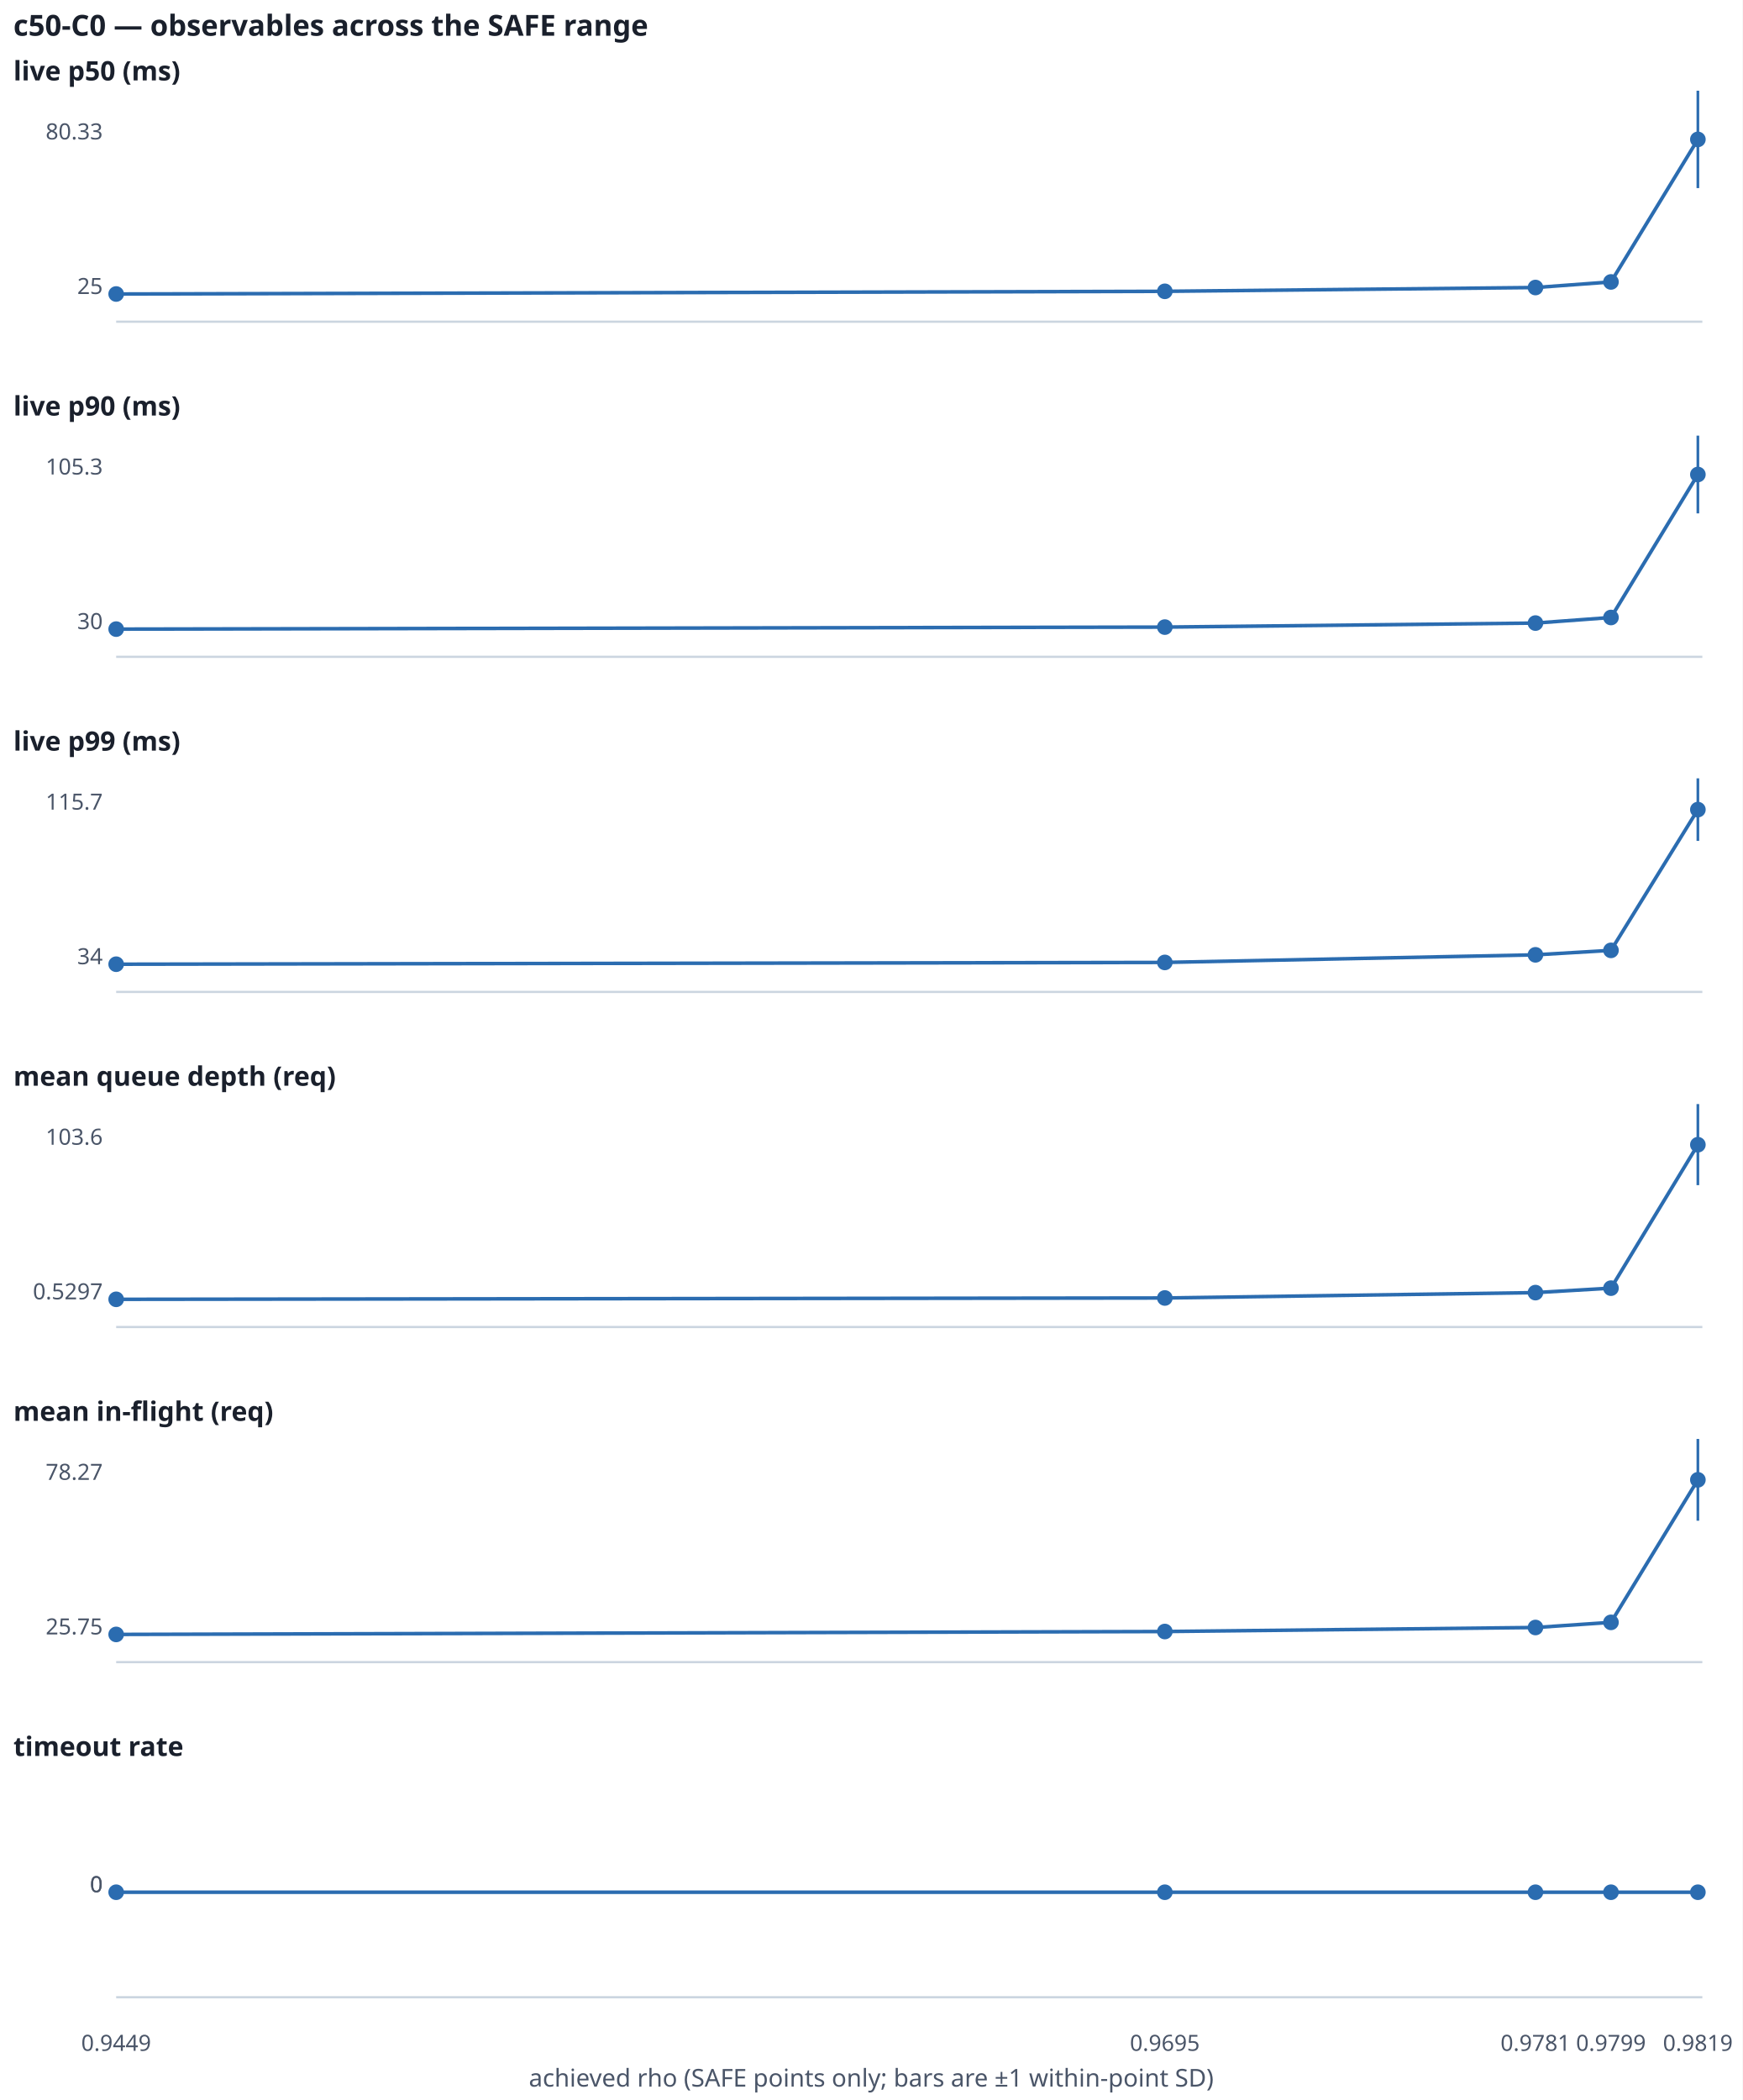
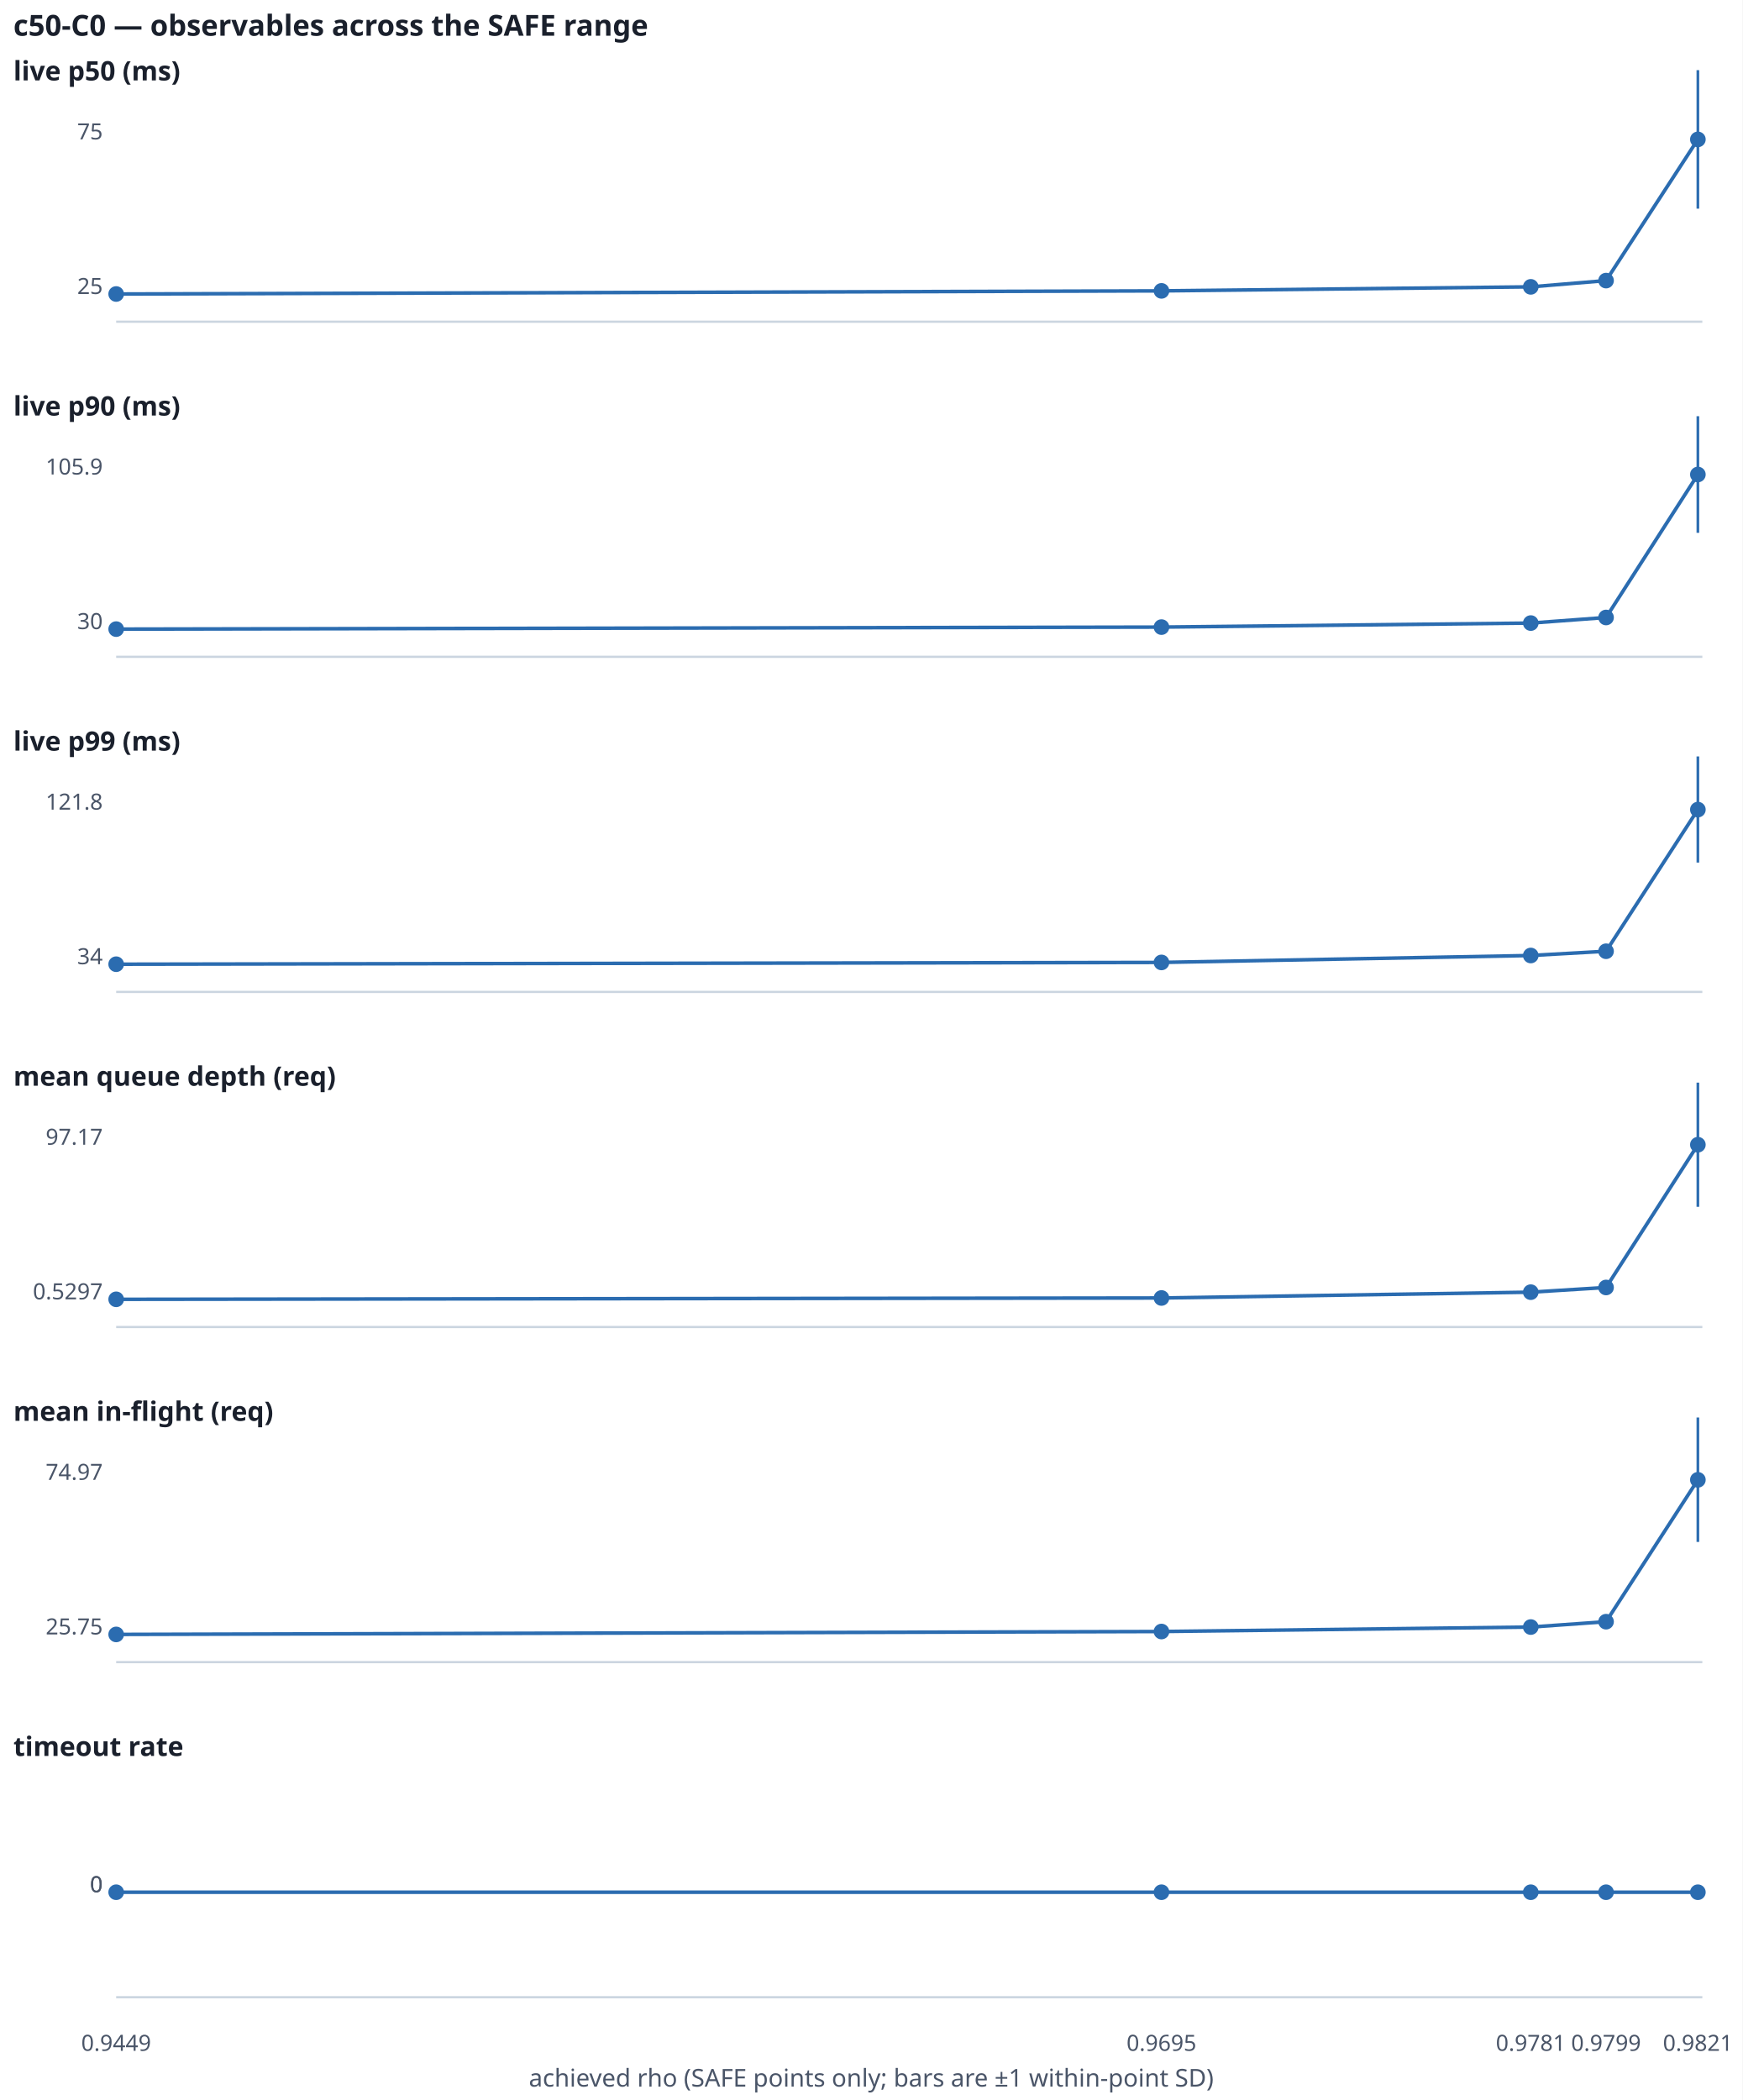
<svg xmlns="http://www.w3.org/2000/svg" width="780" height="940" viewBox="0 0 780 940">
  <rect width="780" height="940" fill="#ffffff" />
  <text x="6" y="16" font-family="system-ui,sans-serif" font-size="13" font-weight="700" fill="#1a202c">c50-C0 — observables across the SAFE range</text>
  <g transform="translate(0,22)">
    <g transform="translate(0,0)">
      <text x="6" y="14" font-family="system-ui,sans-serif" font-size="12" font-weight="600" fill="#1a202c">live p50 (ms)</text>
      <line x1="52" y1="122.0" x2="762" y2="122.0" stroke="#cbd5e0" />
-       <polyline points="52.0,109.6 521.4,108.4 687.3,106.7 721.1,104.2 760.0,40.4" fill="none" stroke="#2b6cb0" stroke-width="1.6" />
-       <line x1="687.3" y1="107.3" x2="687.3" y2="106.1" stroke="#2b6cb0" stroke-width="1.2" />
-       <line x1="721.1" y1="104.8" x2="721.1" y2="103.6" stroke="#2b6cb0" stroke-width="1.2" />
-       <line x1="760.0" y1="62.2" x2="760.0" y2="18.6" stroke="#2b6cb0" stroke-width="1.2" />
+       <polyline points="52.0,109.6 519.9,108.2 685.2,106.4 718.9,103.6 760.0,40.4" fill="none" stroke="#2b6cb0" stroke-width="1.6" />
+       <line x1="685.2" y1="107.0" x2="685.2" y2="105.7" stroke="#2b6cb0" stroke-width="1.2" />
+       <line x1="718.9" y1="104.3" x2="718.9" y2="103.0" stroke="#2b6cb0" stroke-width="1.2" />
+       <line x1="760.0" y1="71.4" x2="760.0" y2="9.4" stroke="#2b6cb0" stroke-width="1.2" />
      <circle cx="52.0" cy="109.6" r="3.5" fill="#2b6cb0" />
-       <circle cx="521.4" cy="108.4" r="3.5" fill="#2b6cb0" />
-       <circle cx="687.3" cy="106.7" r="3.5" fill="#2b6cb0" />
-       <circle cx="721.1" cy="104.2" r="3.5" fill="#2b6cb0" />
+       <circle cx="519.9" cy="108.2" r="3.5" fill="#2b6cb0" />
+       <circle cx="685.2" cy="106.4" r="3.5" fill="#2b6cb0" />
+       <circle cx="718.9" cy="103.6" r="3.5" fill="#2b6cb0" />
      <circle cx="760.0" cy="40.4" r="3.5" fill="#2b6cb0" />
-       <text x="46" y="40.4" font-family="system-ui,sans-serif" font-size="10" fill="#4a5568" text-anchor="end">80.33</text>
+       <text x="46" y="40.4" font-family="system-ui,sans-serif" font-size="10" fill="#4a5568" text-anchor="end">75</text>
      <text x="46" y="109.6" font-family="system-ui,sans-serif" font-size="10" fill="#4a5568" text-anchor="end">25</text>
    </g>
    <g transform="translate(0,150)">
      <text x="6" y="14" font-family="system-ui,sans-serif" font-size="12" font-weight="600" fill="#1a202c">live p90 (ms)</text>
      <line x1="52" y1="122.0" x2="762" y2="122.0" stroke="#cbd5e0" />
-       <polyline points="52.0,109.6 521.4,108.7 687.3,106.9 721.1,104.4 760.0,40.4" fill="none" stroke="#2b6cb0" stroke-width="1.6" />
-       <line x1="721.1" y1="104.8" x2="721.1" y2="104.0" stroke="#2b6cb0" stroke-width="1.2" />
-       <line x1="760.0" y1="57.8" x2="760.0" y2="23.0" stroke="#2b6cb0" stroke-width="1.2" />
+       <polyline points="52.0,109.6 519.9,108.7 685.2,106.9 718.9,104.4 760.0,40.4" fill="none" stroke="#2b6cb0" stroke-width="1.6" />
+       <line x1="718.9" y1="104.9" x2="718.9" y2="104.0" stroke="#2b6cb0" stroke-width="1.2" />
+       <line x1="760.0" y1="66.5" x2="760.0" y2="14.3" stroke="#2b6cb0" stroke-width="1.2" />
      <circle cx="52.0" cy="109.6" r="3.5" fill="#2b6cb0" />
-       <circle cx="521.4" cy="108.7" r="3.5" fill="#2b6cb0" />
-       <circle cx="687.3" cy="106.9" r="3.5" fill="#2b6cb0" />
-       <circle cx="721.1" cy="104.4" r="3.5" fill="#2b6cb0" />
+       <circle cx="519.9" cy="108.7" r="3.5" fill="#2b6cb0" />
+       <circle cx="685.2" cy="106.9" r="3.5" fill="#2b6cb0" />
+       <circle cx="718.9" cy="104.4" r="3.5" fill="#2b6cb0" />
      <circle cx="760.0" cy="40.4" r="3.5" fill="#2b6cb0" />
-       <text x="46" y="40.4" font-family="system-ui,sans-serif" font-size="10" fill="#4a5568" text-anchor="end">105.3</text>
+       <text x="46" y="40.4" font-family="system-ui,sans-serif" font-size="10" fill="#4a5568" text-anchor="end">105.9</text>
      <text x="46" y="109.6" font-family="system-ui,sans-serif" font-size="10" fill="#4a5568" text-anchor="end">30</text>
    </g>
    <g transform="translate(0,300)">
      <text x="6" y="14" font-family="system-ui,sans-serif" font-size="12" font-weight="600" fill="#1a202c">live p99 (ms)</text>
      <line x1="52" y1="122.0" x2="762" y2="122.0" stroke="#cbd5e0" />
-       <polyline points="52.0,109.6 521.4,108.8 687.3,105.4 721.1,103.4 760.0,40.4" fill="none" stroke="#2b6cb0" stroke-width="1.6" />
-       <line x1="687.3" y1="106.1" x2="687.3" y2="104.7" stroke="#2b6cb0" stroke-width="1.2" />
-       <line x1="721.1" y1="103.8" x2="721.1" y2="103.0" stroke="#2b6cb0" stroke-width="1.2" />
-       <line x1="760.0" y1="54.4" x2="760.0" y2="26.4" stroke="#2b6cb0" stroke-width="1.2" />
+       <polyline points="52.0,109.6 519.9,108.8 685.2,105.7 718.9,103.8 760.0,40.4" fill="none" stroke="#2b6cb0" stroke-width="1.6" />
+       <line x1="685.2" y1="106.3" x2="685.2" y2="105.0" stroke="#2b6cb0" stroke-width="1.2" />
+       <line x1="718.9" y1="104.2" x2="718.9" y2="103.5" stroke="#2b6cb0" stroke-width="1.2" />
+       <line x1="760.0" y1="64.1" x2="760.0" y2="16.6" stroke="#2b6cb0" stroke-width="1.2" />
      <circle cx="52.0" cy="109.6" r="3.5" fill="#2b6cb0" />
-       <circle cx="521.4" cy="108.8" r="3.5" fill="#2b6cb0" />
-       <circle cx="687.3" cy="105.4" r="3.5" fill="#2b6cb0" />
-       <circle cx="721.1" cy="103.4" r="3.5" fill="#2b6cb0" />
+       <circle cx="519.9" cy="108.8" r="3.5" fill="#2b6cb0" />
+       <circle cx="685.2" cy="105.7" r="3.5" fill="#2b6cb0" />
+       <circle cx="718.9" cy="103.8" r="3.5" fill="#2b6cb0" />
      <circle cx="760.0" cy="40.4" r="3.5" fill="#2b6cb0" />
-       <text x="46" y="40.4" font-family="system-ui,sans-serif" font-size="10" fill="#4a5568" text-anchor="end">115.7</text>
+       <text x="46" y="40.4" font-family="system-ui,sans-serif" font-size="10" fill="#4a5568" text-anchor="end">121.8</text>
      <text x="46" y="109.6" font-family="system-ui,sans-serif" font-size="10" fill="#4a5568" text-anchor="end">34</text>
    </g>
    <g transform="translate(0,450)">
      <text x="6" y="14" font-family="system-ui,sans-serif" font-size="12" font-weight="600" fill="#1a202c">mean queue depth (req)</text>
      <line x1="52" y1="122.0" x2="762" y2="122.0" stroke="#cbd5e0" />
-       <polyline points="52.0,109.6 521.4,109.0 687.3,106.6 721.1,104.6 760.0,40.4" fill="none" stroke="#2b6cb0" stroke-width="1.6" />
+       <polyline points="52.0,109.6 519.9,109.0 685.2,106.4 718.9,104.3 760.0,40.4" fill="none" stroke="#2b6cb0" stroke-width="1.6" />
      <line x1="52.0" y1="109.8" x2="52.0" y2="109.4" stroke="#2b6cb0" stroke-width="1.2" />
-       <line x1="521.4" y1="109.1" x2="521.4" y2="108.9" stroke="#2b6cb0" stroke-width="1.2" />
-       <line x1="687.3" y1="106.8" x2="687.3" y2="106.4" stroke="#2b6cb0" stroke-width="1.2" />
-       <line x1="721.1" y1="104.8" x2="721.1" y2="104.4" stroke="#2b6cb0" stroke-width="1.2" />
-       <line x1="760.0" y1="58.5" x2="760.0" y2="22.2" stroke="#2b6cb0" stroke-width="1.2" />
+       <line x1="519.9" y1="109.1" x2="519.9" y2="108.8" stroke="#2b6cb0" stroke-width="1.2" />
+       <line x1="685.2" y1="106.6" x2="685.2" y2="106.2" stroke="#2b6cb0" stroke-width="1.2" />
+       <line x1="718.9" y1="104.5" x2="718.9" y2="104.1" stroke="#2b6cb0" stroke-width="1.2" />
+       <line x1="760.0" y1="68.2" x2="760.0" y2="12.6" stroke="#2b6cb0" stroke-width="1.2" />
      <circle cx="52.0" cy="109.6" r="3.5" fill="#2b6cb0" />
-       <circle cx="521.4" cy="109.0" r="3.5" fill="#2b6cb0" />
-       <circle cx="687.3" cy="106.6" r="3.5" fill="#2b6cb0" />
-       <circle cx="721.1" cy="104.6" r="3.5" fill="#2b6cb0" />
+       <circle cx="519.9" cy="109.0" r="3.5" fill="#2b6cb0" />
+       <circle cx="685.2" cy="106.4" r="3.5" fill="#2b6cb0" />
+       <circle cx="718.9" cy="104.3" r="3.5" fill="#2b6cb0" />
      <circle cx="760.0" cy="40.4" r="3.5" fill="#2b6cb0" />
-       <text x="46" y="40.4" font-family="system-ui,sans-serif" font-size="10" fill="#4a5568" text-anchor="end">103.6</text>
+       <text x="46" y="40.4" font-family="system-ui,sans-serif" font-size="10" fill="#4a5568" text-anchor="end">97.17</text>
      <text x="46" y="109.6" font-family="system-ui,sans-serif" font-size="10" fill="#4a5568" text-anchor="end">0.5297</text>
    </g>
    <g transform="translate(0,600)">
      <text x="6" y="14" font-family="system-ui,sans-serif" font-size="12" font-weight="600" fill="#1a202c">mean in-flight (req)</text>
      <line x1="52" y1="122.0" x2="762" y2="122.0" stroke="#cbd5e0" />
-       <polyline points="52.0,109.6 521.4,108.3 687.3,106.5 721.1,104.2 760.0,40.4" fill="none" stroke="#2b6cb0" stroke-width="1.6" />
+       <polyline points="52.0,109.6 519.9,108.3 685.2,106.3 718.9,103.9 760.0,40.4" fill="none" stroke="#2b6cb0" stroke-width="1.6" />
      <line x1="52.0" y1="109.7" x2="52.0" y2="109.5" stroke="#2b6cb0" stroke-width="1.2" />
-       <line x1="521.4" y1="109.2" x2="521.4" y2="107.5" stroke="#2b6cb0" stroke-width="1.2" />
-       <line x1="687.3" y1="106.8" x2="687.3" y2="106.3" stroke="#2b6cb0" stroke-width="1.2" />
-       <line x1="721.1" y1="104.8" x2="721.1" y2="103.7" stroke="#2b6cb0" stroke-width="1.2" />
-       <line x1="760.0" y1="58.7" x2="760.0" y2="22.1" stroke="#2b6cb0" stroke-width="1.2" />
+       <line x1="519.9" y1="109.1" x2="519.9" y2="107.4" stroke="#2b6cb0" stroke-width="1.2" />
+       <line x1="685.2" y1="106.6" x2="685.2" y2="106.1" stroke="#2b6cb0" stroke-width="1.2" />
+       <line x1="718.9" y1="104.5" x2="718.9" y2="103.3" stroke="#2b6cb0" stroke-width="1.2" />
+       <line x1="760.0" y1="68.2" x2="760.0" y2="12.5" stroke="#2b6cb0" stroke-width="1.2" />
      <circle cx="52.0" cy="109.6" r="3.5" fill="#2b6cb0" />
-       <circle cx="521.4" cy="108.3" r="3.5" fill="#2b6cb0" />
-       <circle cx="687.3" cy="106.5" r="3.5" fill="#2b6cb0" />
-       <circle cx="721.1" cy="104.2" r="3.5" fill="#2b6cb0" />
+       <circle cx="519.9" cy="108.3" r="3.5" fill="#2b6cb0" />
+       <circle cx="685.2" cy="106.3" r="3.5" fill="#2b6cb0" />
+       <circle cx="718.9" cy="103.9" r="3.5" fill="#2b6cb0" />
      <circle cx="760.0" cy="40.4" r="3.5" fill="#2b6cb0" />
-       <text x="46" y="40.4" font-family="system-ui,sans-serif" font-size="10" fill="#4a5568" text-anchor="end">78.27</text>
+       <text x="46" y="40.4" font-family="system-ui,sans-serif" font-size="10" fill="#4a5568" text-anchor="end">74.97</text>
      <text x="46" y="109.6" font-family="system-ui,sans-serif" font-size="10" fill="#4a5568" text-anchor="end">25.75</text>
    </g>
    <g transform="translate(0,750)">
      <text x="6" y="14" font-family="system-ui,sans-serif" font-size="12" font-weight="600" fill="#1a202c">timeout rate</text>
      <line x1="52" y1="122.0" x2="762" y2="122.0" stroke="#cbd5e0" />
-       <polyline points="52.0,75.0 521.4,75.0 687.3,75.0 721.1,75.0 760.0,75.0" fill="none" stroke="#2b6cb0" stroke-width="1.6" />
+       <polyline points="52.0,75.0 519.9,75.0 685.2,75.0 718.9,75.0 760.0,75.0" fill="none" stroke="#2b6cb0" stroke-width="1.6" />
      <circle cx="52.0" cy="75.0" r="3.5" fill="#2b6cb0" />
-       <circle cx="521.4" cy="75.0" r="3.5" fill="#2b6cb0" />
-       <circle cx="687.3" cy="75.0" r="3.5" fill="#2b6cb0" />
-       <circle cx="721.1" cy="75.0" r="3.5" fill="#2b6cb0" />
+       <circle cx="519.9" cy="75.0" r="3.5" fill="#2b6cb0" />
+       <circle cx="685.2" cy="75.0" r="3.5" fill="#2b6cb0" />
+       <circle cx="718.9" cy="75.0" r="3.5" fill="#2b6cb0" />
      <circle cx="760.0" cy="75.0" r="3.5" fill="#2b6cb0" />
      <text x="46" y="75.0" font-family="system-ui,sans-serif" font-size="10" fill="#4a5568" text-anchor="end">0</text>
      <text x="46" y="75.0" font-family="system-ui,sans-serif" font-size="10" fill="#4a5568" text-anchor="end">0</text>
    </g>
  </g>
  <text x="52.0" y="918" font-family="system-ui,sans-serif" font-size="10" fill="#4a5568" text-anchor="middle">0.9449</text>
-   <text x="521.4" y="918" font-family="system-ui,sans-serif" font-size="10" fill="#4a5568" text-anchor="middle">0.9695</text>
-   <text x="687.3" y="918" font-family="system-ui,sans-serif" font-size="10" fill="#4a5568" text-anchor="middle">0.9781</text>
-   <text x="721.1" y="918" font-family="system-ui,sans-serif" font-size="10" fill="#4a5568" text-anchor="middle">0.9799</text>
-   <text x="760.0" y="918" font-family="system-ui,sans-serif" font-size="10" fill="#4a5568" text-anchor="middle">0.9819</text>
+   <text x="519.9" y="918" font-family="system-ui,sans-serif" font-size="10" fill="#4a5568" text-anchor="middle">0.9695</text>
+   <text x="685.2" y="918" font-family="system-ui,sans-serif" font-size="10" fill="#4a5568" text-anchor="middle">0.9781</text>
+   <text x="718.9" y="918" font-family="system-ui,sans-serif" font-size="10" fill="#4a5568" text-anchor="middle">0.9799</text>
+   <text x="760.0" y="918" font-family="system-ui,sans-serif" font-size="10" fill="#4a5568" text-anchor="middle">0.9821</text>
  <text x="390" y="934" font-family="system-ui,sans-serif" font-size="11" fill="#4a5568" text-anchor="middle">achieved rho (SAFE points only; bars are ±1 within-point SD)</text>
</svg>
